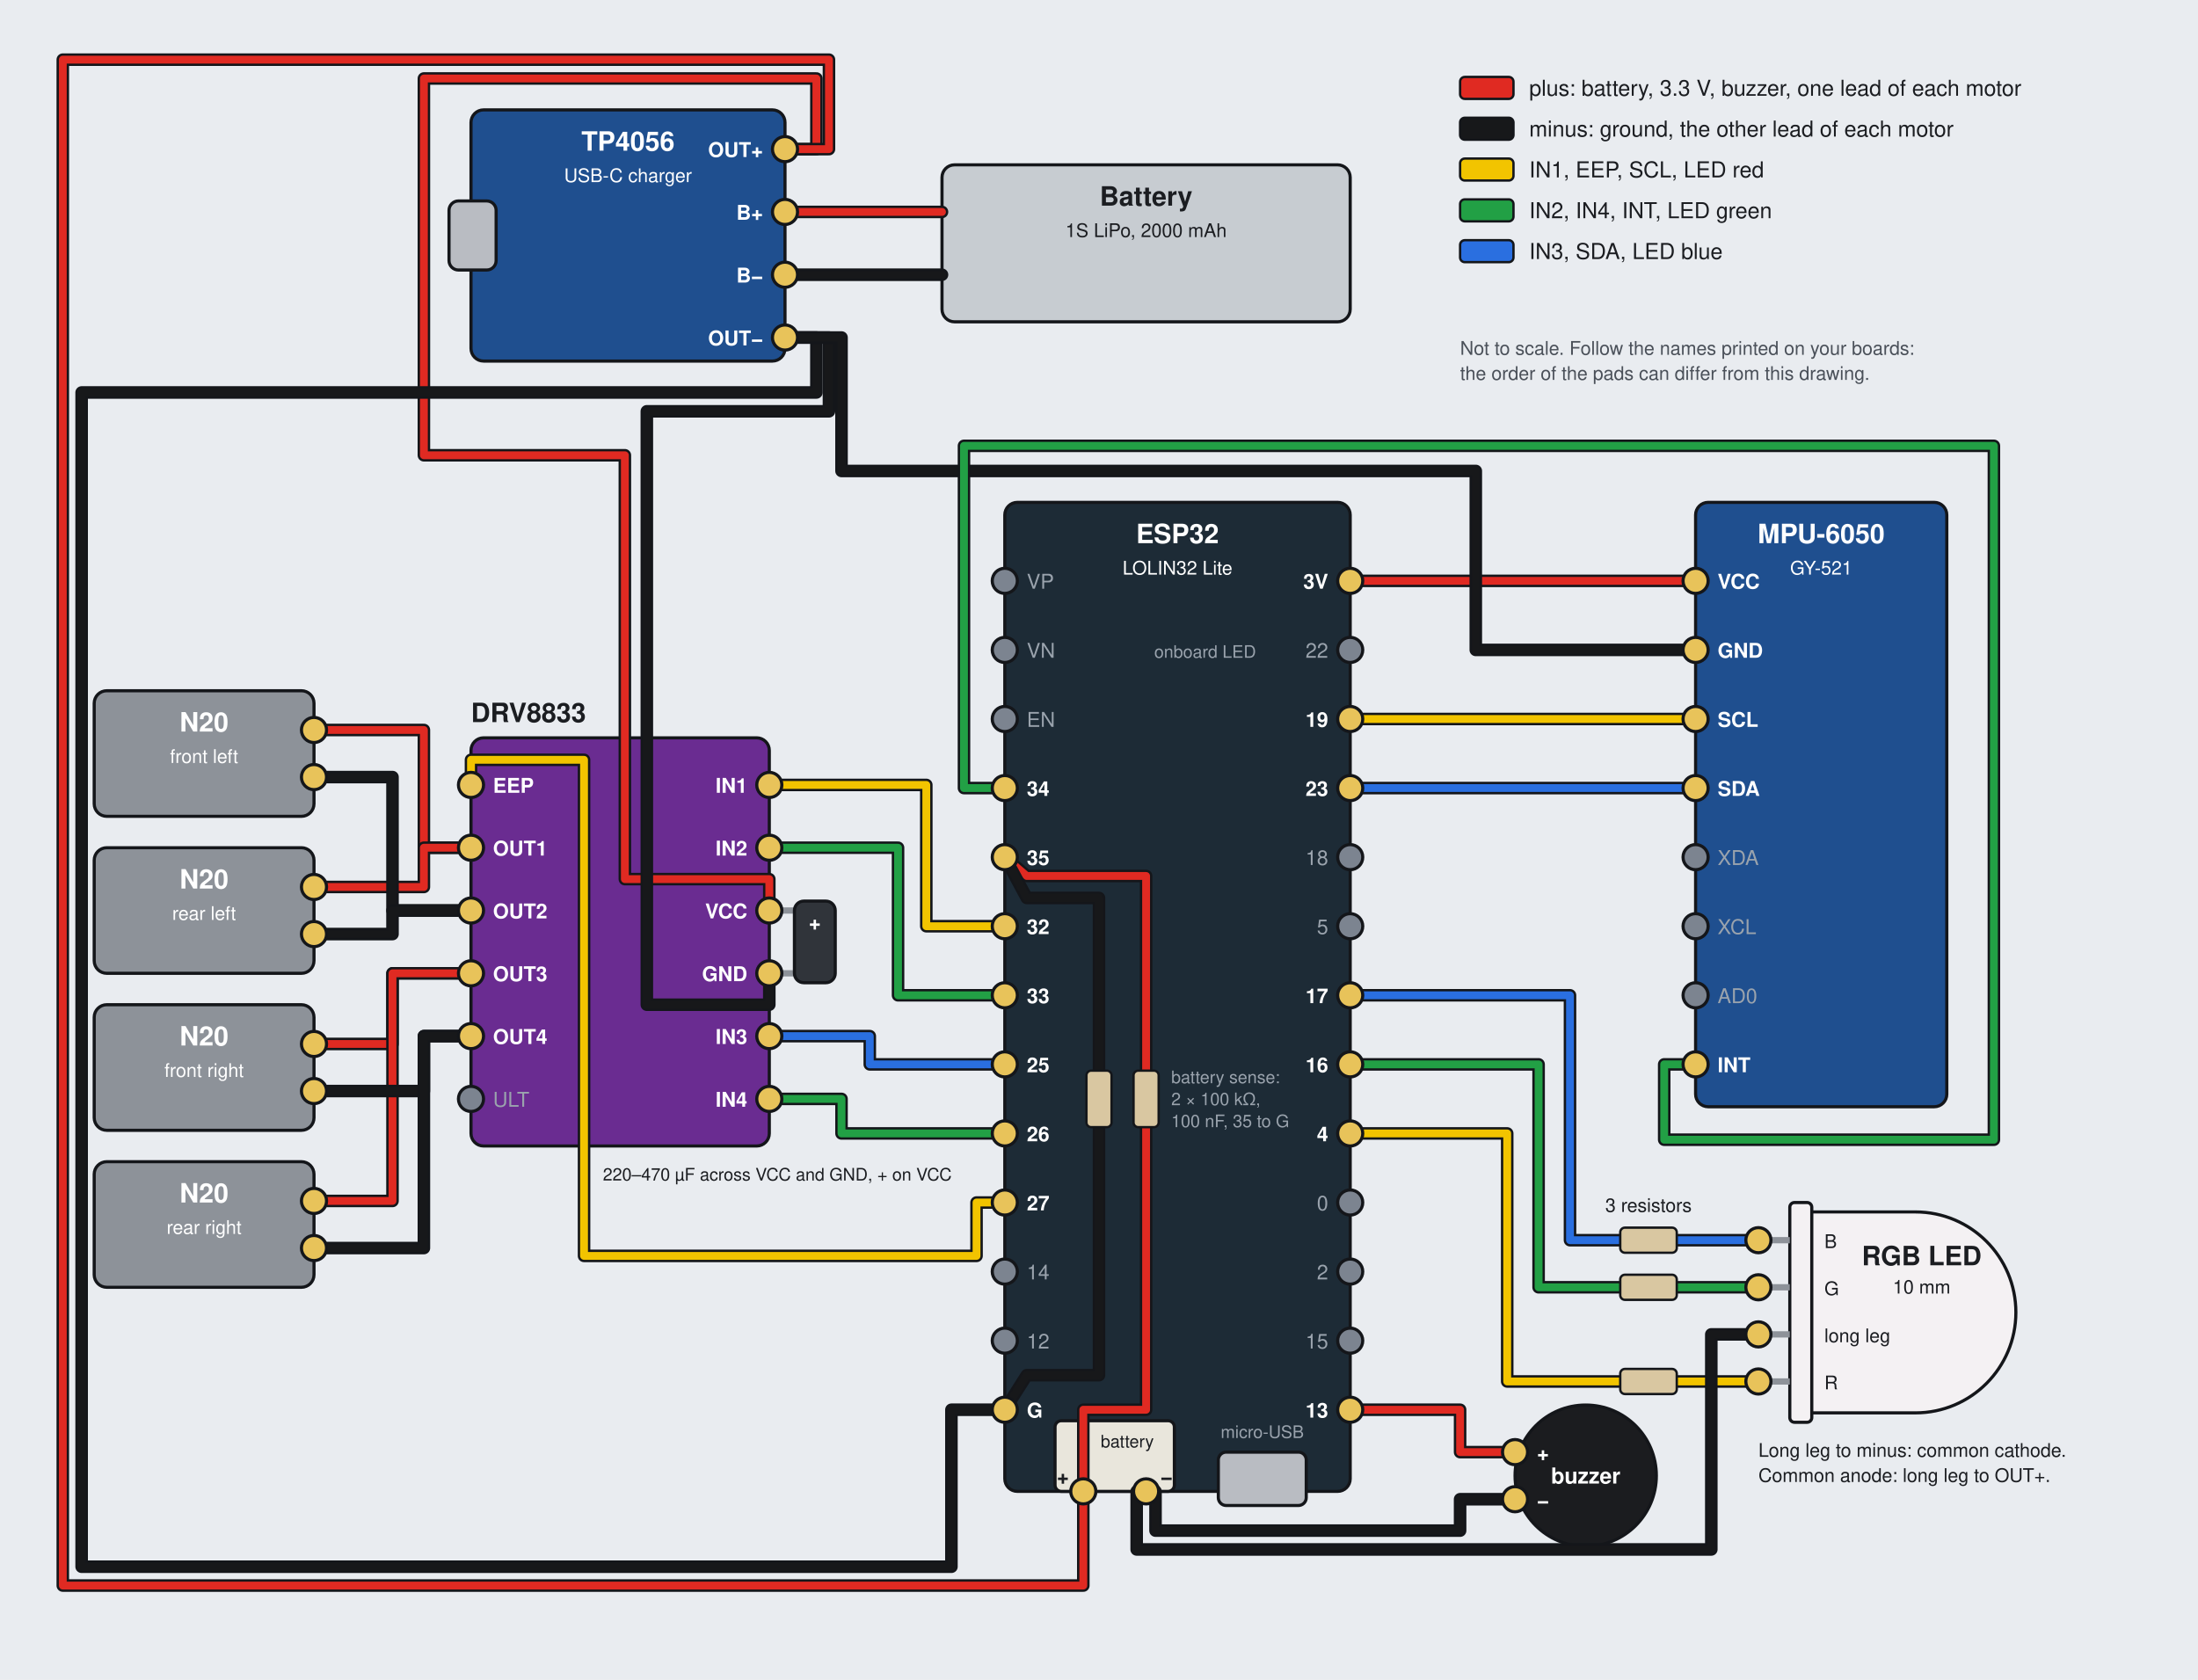
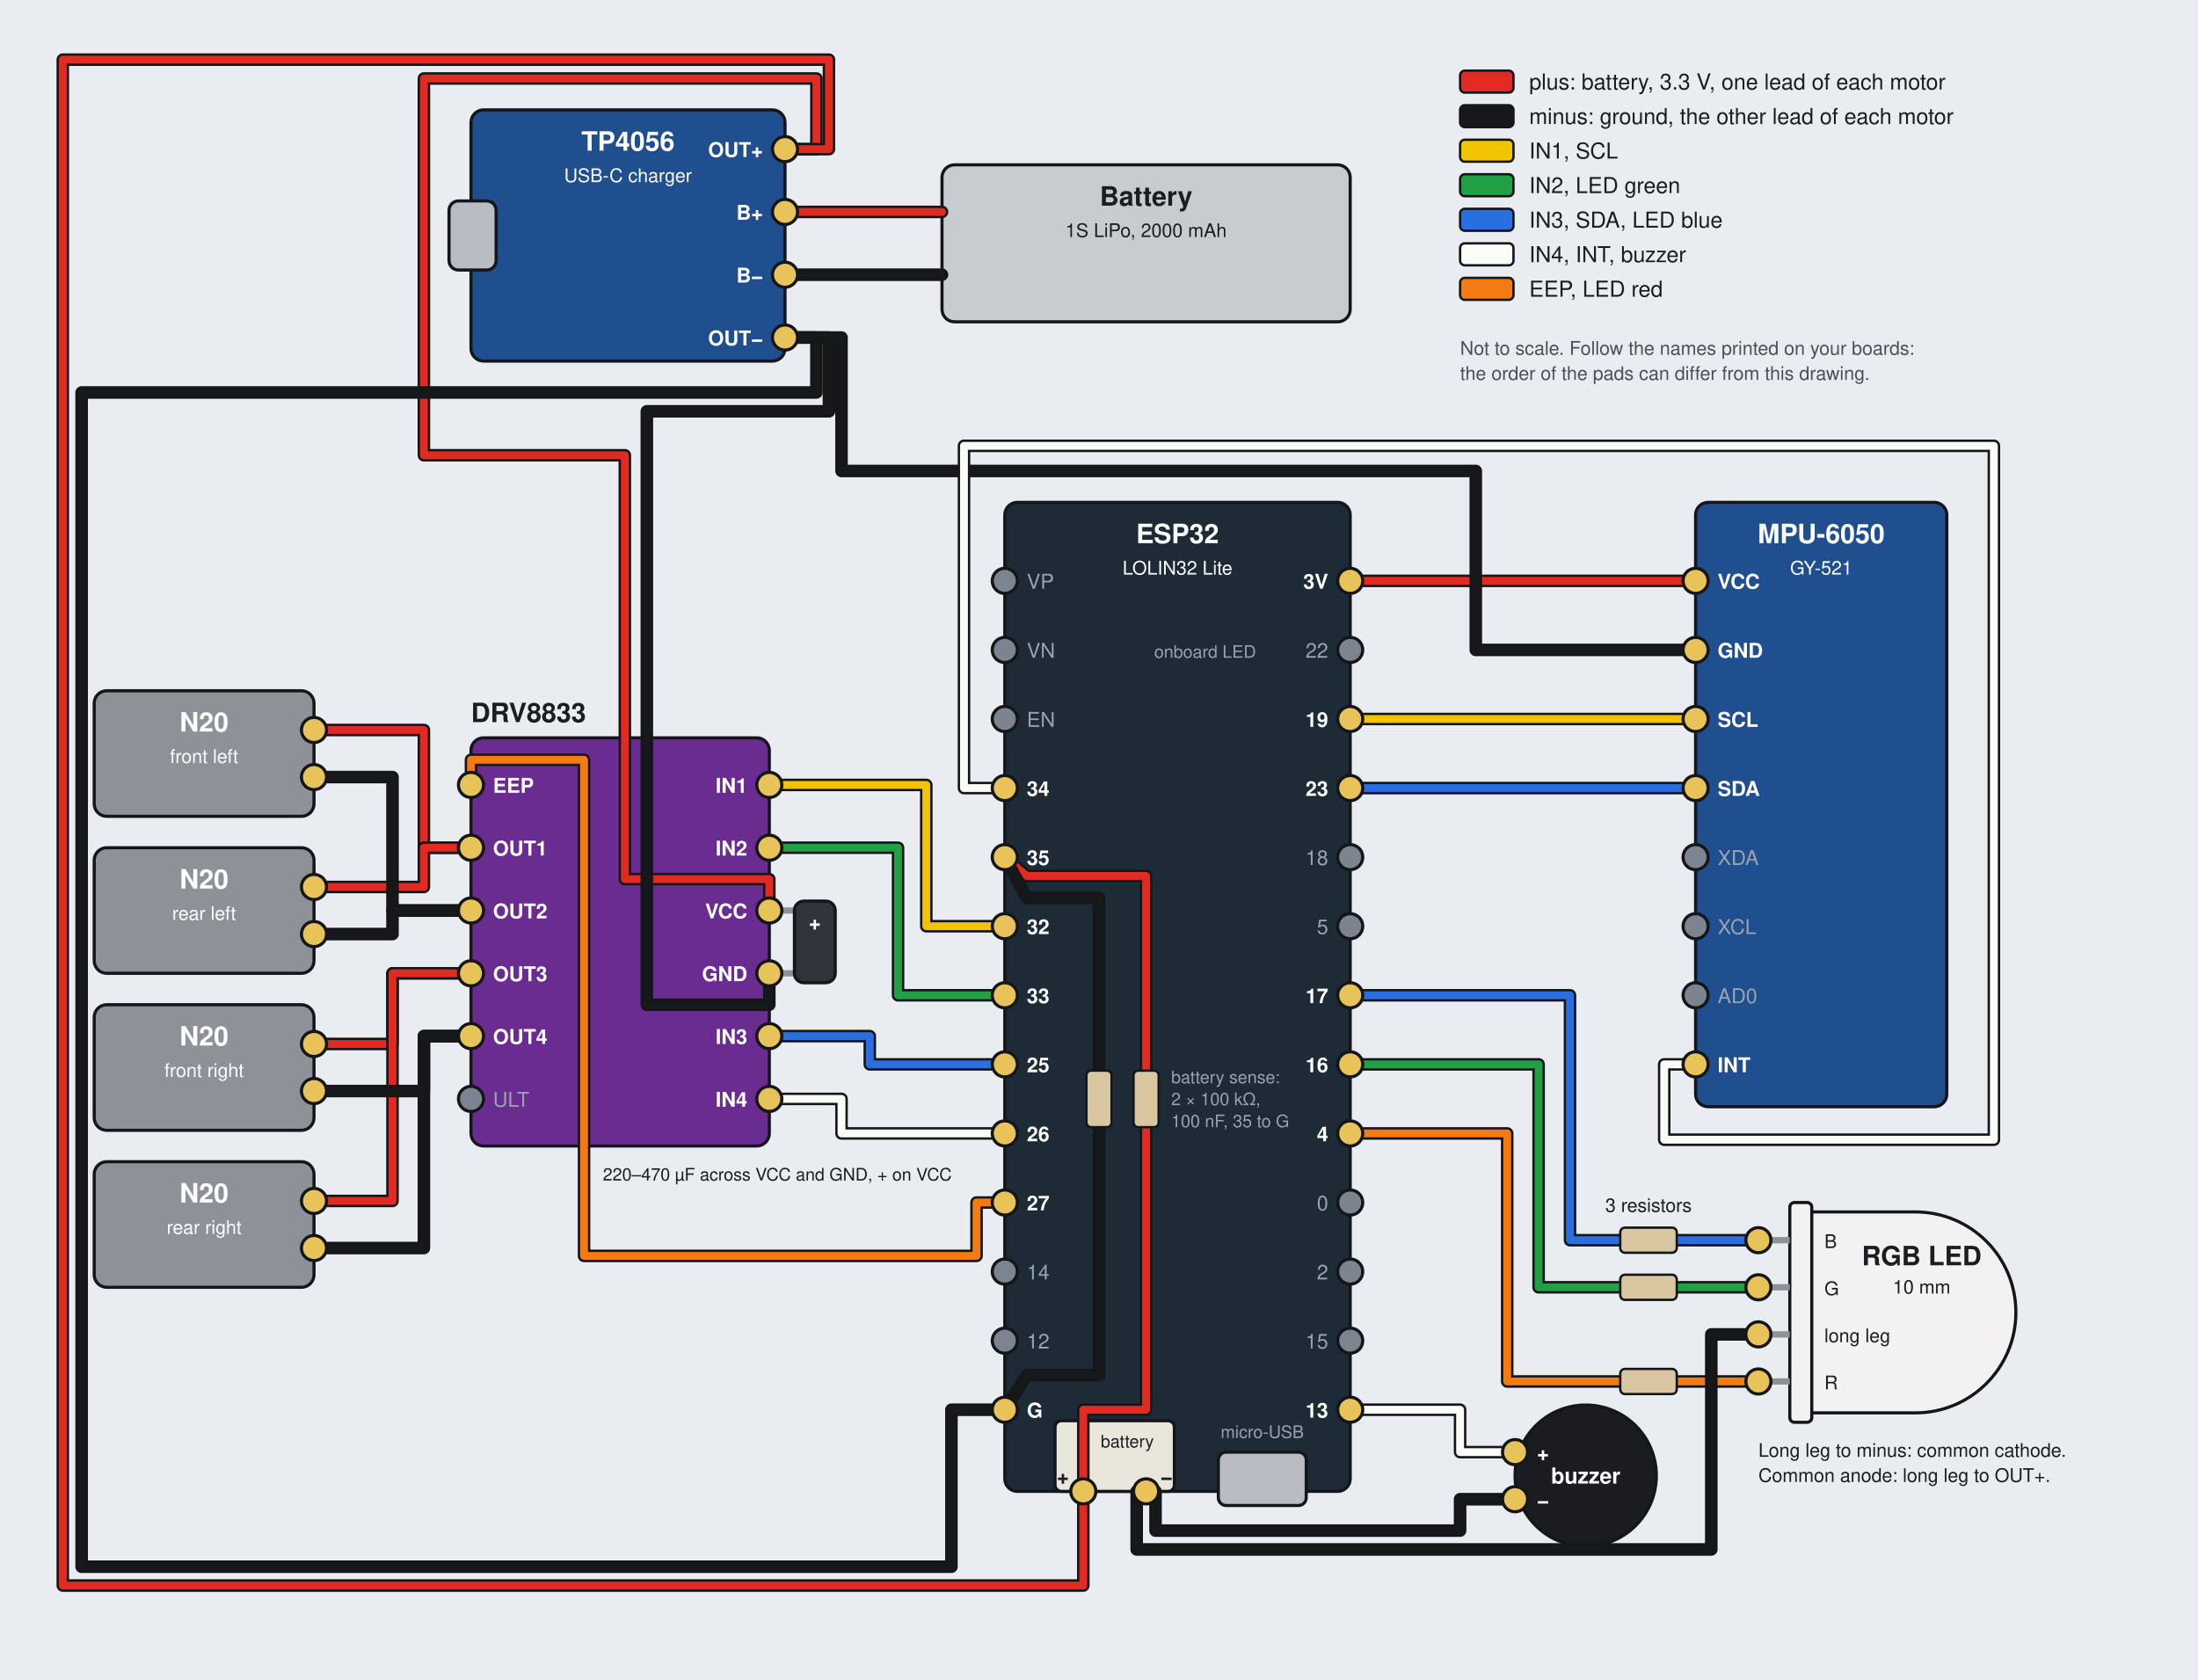
<svg xmlns="http://www.w3.org/2000/svg" viewBox="0 0 1400 1070" width="1400" height="1070" font-family="Helvetica, Arial, sans-serif">
  <rect width="1400" height="1070" fill="#e9ecf0" />
  <rect x="300" y="70" width="200" height="160" rx="8" fill="#1f4f8f" stroke="#14161a" stroke-width="2" />
  <text x="400.0" y="96" font-size="17" text-anchor="middle" font-weight="bold" fill="#ffffff">TP4056</text>
  <text x="400.0" y="116" font-size="12" text-anchor="middle" font-weight="normal" fill="#ffffff">USB-C charger</text>
  <rect x="286" y="128" width="30" height="44" rx="6" fill="#b9bcc2" stroke="#14161a" stroke-width="2" />
  <text x="486" y="100" font-size="13" text-anchor="end" font-weight="bold" fill="#ffffff">OUT+</text>
  <text x="486" y="140" font-size="13" text-anchor="end" font-weight="bold" fill="#ffffff">B+</text>
  <text x="486" y="180" font-size="13" text-anchor="end" font-weight="bold" fill="#ffffff">B−</text>
  <text x="486" y="220" font-size="13" text-anchor="end" font-weight="bold" fill="#ffffff">OUT−</text>
  <rect x="600" y="105" width="260" height="100" rx="8" fill="#c7ccd1" stroke="#14161a" stroke-width="2" />
  <text x="730.0" y="131" font-size="17" text-anchor="middle" font-weight="bold" fill="#1b1d21">Battery</text>
  <text x="730.0" y="151" font-size="12" text-anchor="middle" font-weight="normal" fill="#1b1d21">1S LiPo, 2000 mAh</text>
  <rect x="300" y="470" width="190" height="260" rx="8" fill="#6a2c91" stroke="#14161a" stroke-width="2" />
  <text x="395.0" y="496" font-size="17" text-anchor="middle" font-weight="bold" fill="#ffffff" />
  <text x="300" y="460" font-size="17" text-anchor="start" font-weight="bold" fill="#1b1d21">DRV8833</text>
  <text x="476" y="505" font-size="13" text-anchor="end" font-weight="bold" fill="#ffffff">IN1</text>
  <text x="476" y="545" font-size="13" text-anchor="end" font-weight="bold" fill="#ffffff">IN2</text>
  <text x="476" y="585" font-size="13" text-anchor="end" font-weight="bold" fill="#ffffff">VCC</text>
  <text x="476" y="625" font-size="13" text-anchor="end" font-weight="bold" fill="#ffffff">GND</text>
  <text x="476" y="665" font-size="13" text-anchor="end" font-weight="bold" fill="#ffffff">IN3</text>
  <text x="476" y="705" font-size="13" text-anchor="end" font-weight="bold" fill="#ffffff">IN4</text>
  <text x="314" y="505" font-size="13" text-anchor="start" font-weight="bold" fill="#ffffff">EEP</text>
  <text x="314" y="545" font-size="13" text-anchor="start" font-weight="bold" fill="#ffffff">OUT1</text>
  <text x="314" y="585" font-size="13" text-anchor="start" font-weight="bold" fill="#ffffff">OUT2</text>
  <text x="314" y="625" font-size="13" text-anchor="start" font-weight="bold" fill="#ffffff">OUT3</text>
  <text x="314" y="665" font-size="13" text-anchor="start" font-weight="bold" fill="#ffffff">OUT4</text>
  <text x="314" y="705" font-size="13" text-anchor="start" font-weight="normal" fill="#9aa3ad">ULT</text>
  <rect x="60" y="440" width="140" height="80" rx="8" fill="#8d9299" stroke="#14161a" stroke-width="2" />
  <text x="130.0" y="466" font-size="17" text-anchor="middle" font-weight="bold" fill="#ffffff">N20</text>
  <text x="130.0" y="486" font-size="12" text-anchor="middle" font-weight="normal" fill="#ffffff">front left</text>
  <text x="186" y="470" font-size="13" text-anchor="end" font-weight="bold" fill="#ffffff" />
  <text x="186" y="500" font-size="13" text-anchor="end" font-weight="bold" fill="#ffffff" />
  <rect x="60" y="540" width="140" height="80" rx="8" fill="#8d9299" stroke="#14161a" stroke-width="2" />
  <text x="130.0" y="566" font-size="17" text-anchor="middle" font-weight="bold" fill="#ffffff">N20</text>
  <text x="130.0" y="586" font-size="12" text-anchor="middle" font-weight="normal" fill="#ffffff">rear left</text>
  <text x="186" y="570" font-size="13" text-anchor="end" font-weight="bold" fill="#ffffff" />
  <text x="186" y="600" font-size="13" text-anchor="end" font-weight="bold" fill="#ffffff" />
  <rect x="60" y="640" width="140" height="80" rx="8" fill="#8d9299" stroke="#14161a" stroke-width="2" />
  <text x="130.0" y="666" font-size="17" text-anchor="middle" font-weight="bold" fill="#ffffff">N20</text>
  <text x="130.0" y="686" font-size="12" text-anchor="middle" font-weight="normal" fill="#ffffff">front right</text>
  <text x="186" y="670" font-size="13" text-anchor="end" font-weight="bold" fill="#ffffff" />
  <text x="186" y="700" font-size="13" text-anchor="end" font-weight="bold" fill="#ffffff" />
  <rect x="60" y="740" width="140" height="80" rx="8" fill="#8d9299" stroke="#14161a" stroke-width="2" />
  <text x="130.0" y="766" font-size="17" text-anchor="middle" font-weight="bold" fill="#ffffff">N20</text>
  <text x="130.0" y="786" font-size="12" text-anchor="middle" font-weight="normal" fill="#ffffff">rear right</text>
  <text x="186" y="770" font-size="13" text-anchor="end" font-weight="bold" fill="#ffffff" />
  <text x="186" y="800" font-size="13" text-anchor="end" font-weight="bold" fill="#ffffff" />
  <rect x="640" y="320" width="220" height="630" rx="8" fill="#1d2b36" stroke="#14161a" stroke-width="2" />
  <text x="750.0" y="346" font-size="17" text-anchor="middle" font-weight="bold" fill="#ffffff">ESP32</text>
  <text x="750.0" y="366" font-size="12" text-anchor="middle" font-weight="normal" fill="#ffffff">LOLIN32 Lite</text>
  <text x="654" y="375" font-size="13" text-anchor="start" font-weight="normal" fill="#9aa3ad">VP</text>
  <text x="846" y="375" font-size="13" text-anchor="end" font-weight="bold" fill="#ffffff">3V</text>
  <text x="654" y="419" font-size="13" text-anchor="start" font-weight="normal" fill="#9aa3ad">VN</text>
  <text x="846" y="419" font-size="13" text-anchor="end" font-weight="normal" fill="#9aa3ad">22</text>
  <text x="654" y="463" font-size="13" text-anchor="start" font-weight="normal" fill="#9aa3ad">EN</text>
  <text x="846" y="463" font-size="13" text-anchor="end" font-weight="bold" fill="#ffffff">19</text>
  <text x="654" y="507" font-size="13" text-anchor="start" font-weight="bold" fill="#ffffff">34</text>
  <text x="846" y="507" font-size="13" text-anchor="end" font-weight="bold" fill="#ffffff">23</text>
  <text x="654" y="551" font-size="13" text-anchor="start" font-weight="bold" fill="#ffffff">35</text>
  <text x="846" y="551" font-size="13" text-anchor="end" font-weight="normal" fill="#9aa3ad">18</text>
  <text x="654" y="595" font-size="13" text-anchor="start" font-weight="bold" fill="#ffffff">32</text>
  <text x="846" y="595" font-size="13" text-anchor="end" font-weight="normal" fill="#9aa3ad">5</text>
  <text x="654" y="639" font-size="13" text-anchor="start" font-weight="bold" fill="#ffffff">33</text>
  <text x="846" y="639" font-size="13" text-anchor="end" font-weight="bold" fill="#ffffff">17</text>
  <text x="654" y="683" font-size="13" text-anchor="start" font-weight="bold" fill="#ffffff">25</text>
  <text x="846" y="683" font-size="13" text-anchor="end" font-weight="bold" fill="#ffffff">16</text>
  <text x="654" y="727" font-size="13" text-anchor="start" font-weight="bold" fill="#ffffff">26</text>
  <text x="846" y="727" font-size="13" text-anchor="end" font-weight="bold" fill="#ffffff">4</text>
  <text x="654" y="771" font-size="13" text-anchor="start" font-weight="bold" fill="#ffffff">27</text>
  <text x="846" y="771" font-size="13" text-anchor="end" font-weight="normal" fill="#9aa3ad">0</text>
  <text x="654" y="815" font-size="13" text-anchor="start" font-weight="normal" fill="#9aa3ad">14</text>
  <text x="846" y="815" font-size="13" text-anchor="end" font-weight="normal" fill="#9aa3ad">2</text>
  <text x="654" y="859" font-size="13" text-anchor="start" font-weight="normal" fill="#9aa3ad">12</text>
  <text x="846" y="859" font-size="13" text-anchor="end" font-weight="normal" fill="#9aa3ad">15</text>
  <text x="654" y="903" font-size="13" text-anchor="start" font-weight="bold" fill="#ffffff">G</text>
  <text x="846" y="903" font-size="13" text-anchor="end" font-weight="bold" fill="#ffffff">13</text>
  <text x="746" y="690" font-size="11" text-anchor="start" font-weight="normal" fill="#9aa3ad">battery sense:</text>
  <text x="746" y="704" font-size="11" text-anchor="start" font-weight="normal" fill="#9aa3ad">2 × 100 kΩ,</text>
  <text x="746" y="718" font-size="11" text-anchor="start" font-weight="normal" fill="#9aa3ad">100 nF, 35 to G</text>
  <text x="800" y="419" font-size="11" text-anchor="end" font-weight="normal" fill="#9aa3ad">onboard LED</text>
  <text x="804" y="916" font-size="11" text-anchor="middle" font-weight="normal" fill="#9aa3ad">micro-USB</text>
  <rect x="672" y="905" width="76" height="45" rx="4" fill="#e9e6dc" stroke="#14161a" stroke-width="2" />
  <text x="718" y="922" font-size="11" text-anchor="middle" font-weight="normal" fill="#1b1d21">battery</text>
  <text x="690" y="936" font-size="13" text-anchor="middle" font-weight="bold" fill="#ffffff" />
  <text x="730" y="936" font-size="13" text-anchor="middle" font-weight="bold" fill="#ffffff" />
  <text x="677" y="945" font-size="13" text-anchor="middle" font-weight="bold" fill="#1b1d21">+</text>
  <text x="743" y="945" font-size="13" text-anchor="middle" font-weight="bold" fill="#1b1d21">−</text>
  <rect x="776" y="925" width="56" height="34" rx="5" fill="#b9bcc2" stroke="#14161a" stroke-width="2" />
  <rect x="1080" y="320" width="160" height="385" rx="8" fill="#1f4f8f" stroke="#14161a" stroke-width="2" />
  <text x="1160.0" y="346" font-size="17" text-anchor="middle" font-weight="bold" fill="#ffffff">MPU-6050</text>
  <text x="1160.0" y="366" font-size="12" text-anchor="middle" font-weight="normal" fill="#ffffff">GY-521</text>
  <text x="1094" y="375" font-size="13" text-anchor="start" font-weight="bold" fill="#ffffff">VCC</text>
  <text x="1094" y="419" font-size="13" text-anchor="start" font-weight="bold" fill="#ffffff">GND</text>
  <text x="1094" y="463" font-size="13" text-anchor="start" font-weight="bold" fill="#ffffff">SCL</text>
  <text x="1094" y="507" font-size="13" text-anchor="start" font-weight="bold" fill="#ffffff">SDA</text>
  <text x="1094" y="551" font-size="13" text-anchor="start" font-weight="normal" fill="#9aa3ad">XDA</text>
  <text x="1094" y="595" font-size="13" text-anchor="start" font-weight="normal" fill="#9aa3ad">XCL</text>
  <text x="1094" y="639" font-size="13" text-anchor="start" font-weight="normal" fill="#9aa3ad">AD0</text>
  <text x="1094" y="683" font-size="13" text-anchor="start" font-weight="bold" fill="#ffffff">INT</text>
  <path d="M1150 772 h70 a64 64 0 0 1 0 128 h-70 z" fill="#f4f1f3" stroke="#14161a" stroke-width="2" />
  <rect x="1140" y="766" width="14" height="140" rx="3" fill="#f4f1f3" stroke="#14161a" stroke-width="2" />
  <line x1="1120" y1="790" x2="1140" y2="790" stroke="#8d9299" stroke-width="4" />
  <line x1="1120" y1="820" x2="1140" y2="820" stroke="#8d9299" stroke-width="4" />
  <line x1="1120" y1="850" x2="1140" y2="850" stroke="#8d9299" stroke-width="4" />
  <line x1="1120" y1="880" x2="1140" y2="880" stroke="#8d9299" stroke-width="4" />
  <text x="1224" y="806" font-size="17" text-anchor="middle" font-weight="bold" fill="#1b1d21">RGB LED</text>
  <text x="1224" y="824" font-size="12" text-anchor="middle" font-weight="normal" fill="#1b1d21">10 mm</text>
  <text x="1120" y="928" font-size="12" text-anchor="start" font-weight="normal" fill="#1b1d21">Long leg to minus: common cathode.</text>
  <text x="1120" y="944" font-size="12" text-anchor="start" font-weight="normal" fill="#1b1d21">Common anode: long leg to OUT+.</text>
  <text x="1106" y="795" font-size="13" text-anchor="end" font-weight="bold" fill="#ffffff" />
  <text x="1162" y="795" font-size="12" text-anchor="start" font-weight="normal" fill="#1b1d21">B</text>
  <text x="1106" y="825" font-size="13" text-anchor="end" font-weight="bold" fill="#ffffff" />
  <text x="1162" y="825" font-size="12" text-anchor="start" font-weight="normal" fill="#1b1d21">G</text>
  <text x="1106" y="855" font-size="13" text-anchor="end" font-weight="bold" fill="#ffffff" />
  <text x="1162" y="855" font-size="12" text-anchor="start" font-weight="normal" fill="#1b1d21">long leg</text>
  <text x="1106" y="885" font-size="13" text-anchor="end" font-weight="bold" fill="#ffffff" />
  <text x="1162" y="885" font-size="12" text-anchor="start" font-weight="normal" fill="#1b1d21">R</text>
  <circle cx="1010" cy="940" r="45" fill="#1b1c1f" stroke="#14161a" stroke-width="2" />
  <text x="1010" y="945" font-size="14" text-anchor="middle" font-weight="bold" fill="#ffffff">buzzer</text>
  <text x="979" y="930" font-size="13" text-anchor="start" font-weight="bold" fill="#ffffff">+</text>
  <text x="979" y="960" font-size="13" text-anchor="start" font-weight="bold" fill="#ffffff">−</text>
  <path d="M490 580 h20 M490 620 h20" stroke="#8d9299" stroke-width="4" />
  <rect x="506" y="574" width="26" height="52" rx="6" fill="#30343a" stroke="#14161a" stroke-width="2" />
  <text x="519" y="592" font-size="13" text-anchor="middle" font-weight="bold" fill="#ffffff">+</text>
  <text x="384" y="752" font-size="11" text-anchor="start" font-weight="normal" fill="#1b1d21">220–470 µF across VCC and GND, + on VCC</text>
  <text x="1050" y="772" font-size="12" text-anchor="middle" font-weight="normal" fill="#1b1d21">3 resistors</text>
  <path d="M600 135 L500 135" fill="none" stroke="#14161a" stroke-width="8" stroke-linejoin="round" stroke-linecap="round" />
  <path d="M600 135 L500 135" fill="none" stroke="#e02a22" stroke-width="5" stroke-linejoin="round" stroke-linecap="round" />
  <path d="M600 175 L500 175" fill="none" stroke="#14161a" stroke-width="8" stroke-linejoin="round" stroke-linecap="round" />
  <path d="M600 175 L500 175" fill="none" stroke="#17181a" stroke-width="5" stroke-linejoin="round" stroke-linecap="round" />
  <path d="M500 95 L520 95 L520 50 L270 50 L270 290 L398 290 L398 560 L490 560 L490 580" fill="none" stroke="#14161a" stroke-width="8" stroke-linejoin="round" stroke-linecap="round" />
  <path d="M500 95 L520 95 L520 50 L270 50 L270 290 L398 290 L398 560 L490 560 L490 580" fill="none" stroke="#e02a22" stroke-width="5" stroke-linejoin="round" stroke-linecap="round" />
  <path d="M500 215 L528 215 L528 262 L412 262 L412 640 L490 640 L490 620" fill="none" stroke="#14161a" stroke-width="8" stroke-linejoin="round" stroke-linecap="round" />
  <path d="M500 215 L528 215 L528 262 L412 262 L412 640 L490 640 L490 620" fill="none" stroke="#17181a" stroke-width="5" stroke-linejoin="round" stroke-linecap="round" />
  <path d="M500 95 L528 95 L528 38 L40 38 L40 1010 L690 1010 L690 950" fill="none" stroke="#14161a" stroke-width="8" stroke-linejoin="round" stroke-linecap="round" />
  <path d="M500 95 L528 95 L528 38 L40 38 L40 1010 L690 1010 L690 950" fill="none" stroke="#e02a22" stroke-width="5" stroke-linejoin="round" stroke-linecap="round" />
  <path d="M500 215 L520 215 L520 250 L52 250 L52 998 L606 998 L606 898 L640 898" fill="none" stroke="#14161a" stroke-width="8" stroke-linejoin="round" stroke-linecap="round" />
  <path d="M500 215 L520 215 L520 250 L52 250 L52 998 L606 998 L606 898 L640 898" fill="none" stroke="#17181a" stroke-width="5" stroke-linejoin="round" stroke-linecap="round" />
  <path d="M640 590 L590 590 L590 500 L490 500" fill="none" stroke="#14161a" stroke-width="8" stroke-linejoin="round" stroke-linecap="round" />
  <path d="M640 590 L590 590 L590 500 L490 500" fill="none" stroke="#f2c400" stroke-width="5" stroke-linejoin="round" stroke-linecap="round" />
  <path d="M640 634 L572 634 L572 540 L490 540" fill="none" stroke="#14161a" stroke-width="8" stroke-linejoin="round" stroke-linecap="round" />
  <path d="M640 634 L572 634 L572 540 L490 540" fill="none" stroke="#22a045" stroke-width="5" stroke-linejoin="round" stroke-linecap="round" />
  <path d="M640 678 L554 678 L554 660 L490 660" fill="none" stroke="#14161a" stroke-width="8" stroke-linejoin="round" stroke-linecap="round" />
  <path d="M640 678 L554 678 L554 660 L490 660" fill="none" stroke="#2a6fe0" stroke-width="5" stroke-linejoin="round" stroke-linecap="round" />
  <path d="M640 722 L536 722 L536 700 L490 700" fill="none" stroke="#14161a" stroke-width="8" stroke-linejoin="round" stroke-linecap="round" />
-   <path d="M640 722 L536 722 L536 700 L490 700" fill="none" stroke="#22a045" stroke-width="5" stroke-linejoin="round" stroke-linecap="round" />
+   <path d="M640 722 L536 722 L536 700 L490 700" fill="none" stroke="#fbfbf8" stroke-width="5" stroke-linejoin="round" stroke-linecap="round" />
  <path d="M640 766 L622 766 L622 800 L372 800 L372 484 L300 484 L300 500" fill="none" stroke="#14161a" stroke-width="8" stroke-linejoin="round" stroke-linecap="round" />
-   <path d="M640 766 L622 766 L622 800 L372 800 L372 484 L300 484 L300 500" fill="none" stroke="#f2c400" stroke-width="5" stroke-linejoin="round" stroke-linecap="round" />
+   <path d="M640 766 L622 766 L622 800 L372 800 L372 484 L300 484 L300 500" fill="none" stroke="#f47a12" stroke-width="5" stroke-linejoin="round" stroke-linecap="round" />
  <path d="M300 540 L270 540 L270 465 L200 465" fill="none" stroke="#14161a" stroke-width="8" stroke-linejoin="round" stroke-linecap="round" />
  <path d="M300 540 L270 540 L270 465 L200 465" fill="none" stroke="#e02a22" stroke-width="5" stroke-linejoin="round" stroke-linecap="round" />
  <path d="M300 540 L270 540 L270 565 L200 565" fill="none" stroke="#14161a" stroke-width="8" stroke-linejoin="round" stroke-linecap="round" />
  <path d="M300 540 L270 540 L270 565 L200 565" fill="none" stroke="#e02a22" stroke-width="5" stroke-linejoin="round" stroke-linecap="round" />
  <path d="M300 580 L250 580 L250 495 L200 495" fill="none" stroke="#14161a" stroke-width="8" stroke-linejoin="round" stroke-linecap="round" />
  <path d="M300 580 L250 580 L250 495 L200 495" fill="none" stroke="#17181a" stroke-width="5" stroke-linejoin="round" stroke-linecap="round" />
  <path d="M300 580 L250 580 L250 595 L200 595" fill="none" stroke="#14161a" stroke-width="8" stroke-linejoin="round" stroke-linecap="round" />
  <path d="M300 580 L250 580 L250 595 L200 595" fill="none" stroke="#17181a" stroke-width="5" stroke-linejoin="round" stroke-linecap="round" />
  <path d="M300 620 L250 620 L250 665 L200 665" fill="none" stroke="#14161a" stroke-width="8" stroke-linejoin="round" stroke-linecap="round" />
  <path d="M300 620 L250 620 L250 665 L200 665" fill="none" stroke="#e02a22" stroke-width="5" stroke-linejoin="round" stroke-linecap="round" />
  <path d="M300 620 L250 620 L250 765 L200 765" fill="none" stroke="#14161a" stroke-width="8" stroke-linejoin="round" stroke-linecap="round" />
  <path d="M300 620 L250 620 L250 765 L200 765" fill="none" stroke="#e02a22" stroke-width="5" stroke-linejoin="round" stroke-linecap="round" />
  <path d="M300 660 L270 660 L270 695 L200 695" fill="none" stroke="#14161a" stroke-width="8" stroke-linejoin="round" stroke-linecap="round" />
  <path d="M300 660 L270 660 L270 695 L200 695" fill="none" stroke="#17181a" stroke-width="5" stroke-linejoin="round" stroke-linecap="round" />
  <path d="M300 660 L270 660 L270 795 L200 795" fill="none" stroke="#14161a" stroke-width="8" stroke-linejoin="round" stroke-linecap="round" />
  <path d="M300 660 L270 660 L270 795 L200 795" fill="none" stroke="#17181a" stroke-width="5" stroke-linejoin="round" stroke-linecap="round" />
  <path d="M860 370 L1080 370" fill="none" stroke="#14161a" stroke-width="8" stroke-linejoin="round" stroke-linecap="round" />
  <path d="M860 370 L1080 370" fill="none" stroke="#e02a22" stroke-width="5" stroke-linejoin="round" stroke-linecap="round" />
  <path d="M860 458 L1080 458" fill="none" stroke="#14161a" stroke-width="8" stroke-linejoin="round" stroke-linecap="round" />
  <path d="M860 458 L1080 458" fill="none" stroke="#f2c400" stroke-width="5" stroke-linejoin="round" stroke-linecap="round" />
  <path d="M860 502 L1080 502" fill="none" stroke="#14161a" stroke-width="8" stroke-linejoin="round" stroke-linecap="round" />
  <path d="M860 502 L1080 502" fill="none" stroke="#2a6fe0" stroke-width="5" stroke-linejoin="round" stroke-linecap="round" />
  <path d="M500 215 L536 215 L536 300 L940 300 L940 414 L1080 414" fill="none" stroke="#14161a" stroke-width="8" stroke-linejoin="round" stroke-linecap="round" />
  <path d="M500 215 L536 215 L536 300 L940 300 L940 414 L1080 414" fill="none" stroke="#17181a" stroke-width="5" stroke-linejoin="round" stroke-linecap="round" />
  <path d="M1080 678 L1060 678 L1060 726 L1270 726 L1270 284 L614 284 L614 502 L640 502" fill="none" stroke="#14161a" stroke-width="8" stroke-linejoin="round" stroke-linecap="round" />
-   <path d="M1080 678 L1060 678 L1060 726 L1270 726 L1270 284 L614 284 L614 502 L640 502" fill="none" stroke="#22a045" stroke-width="5" stroke-linejoin="round" stroke-linecap="round" />
+   <path d="M1080 678 L1060 678 L1060 726 L1270 726 L1270 284 L614 284 L614 502 L640 502" fill="none" stroke="#fbfbf8" stroke-width="5" stroke-linejoin="round" stroke-linecap="round" />
  <path d="M860 634 L1000 634 L1000 790 L1120 790" fill="none" stroke="#14161a" stroke-width="8" stroke-linejoin="round" stroke-linecap="round" />
  <path d="M860 634 L1000 634 L1000 790 L1120 790" fill="none" stroke="#2a6fe0" stroke-width="5" stroke-linejoin="round" stroke-linecap="round" />
  <path d="M860 678 L980 678 L980 820 L1120 820" fill="none" stroke="#14161a" stroke-width="8" stroke-linejoin="round" stroke-linecap="round" />
  <path d="M860 678 L980 678 L980 820 L1120 820" fill="none" stroke="#22a045" stroke-width="5" stroke-linejoin="round" stroke-linecap="round" />
  <path d="M860 722 L960 722 L960 880 L1120 880" fill="none" stroke="#14161a" stroke-width="8" stroke-linejoin="round" stroke-linecap="round" />
-   <path d="M860 722 L960 722 L960 880 L1120 880" fill="none" stroke="#f2c400" stroke-width="5" stroke-linejoin="round" stroke-linecap="round" />
+   <path d="M860 722 L960 722 L960 880 L1120 880" fill="none" stroke="#f47a12" stroke-width="5" stroke-linejoin="round" stroke-linecap="round" />
  <path d="M1120 850 L1090 850 L1090 987 L724 987 L724 950" fill="none" stroke="#14161a" stroke-width="8" stroke-linejoin="round" stroke-linecap="round" />
  <path d="M1120 850 L1090 850 L1090 987 L724 987 L724 950" fill="none" stroke="#17181a" stroke-width="5" stroke-linejoin="round" stroke-linecap="round" />
  <path d="M860 898 L930 898 L930 925 L965 925" fill="none" stroke="#14161a" stroke-width="8" stroke-linejoin="round" stroke-linecap="round" />
-   <path d="M860 898 L930 898 L930 925 L965 925" fill="none" stroke="#e02a22" stroke-width="5" stroke-linejoin="round" stroke-linecap="round" />
+   <path d="M860 898 L930 898 L930 925 L965 925" fill="none" stroke="#fbfbf8" stroke-width="5" stroke-linejoin="round" stroke-linecap="round" />
  <path d="M965 955 L930 955 L930 975 L736 975 L736 950" fill="none" stroke="#14161a" stroke-width="8" stroke-linejoin="round" stroke-linecap="round" />
  <path d="M965 955 L930 955 L930 975 L736 975 L736 950" fill="none" stroke="#17181a" stroke-width="5" stroke-linejoin="round" stroke-linecap="round" />
  <path d="M640 546 L654 558 L730 558 L730 898 L690 898 L690 950" fill="none" stroke="#14161a" stroke-width="8" stroke-linejoin="round" stroke-linecap="round" />
  <path d="M640 546 L654 558 L730 558 L730 898 L690 898 L690 950" fill="none" stroke="#e02a22" stroke-width="5" stroke-linejoin="round" stroke-linecap="round" />
  <path d="M640 546 L654 572 L700 572 L700 876 L654 876 L640 898" fill="none" stroke="#14161a" stroke-width="8" stroke-linejoin="round" stroke-linecap="round" />
  <path d="M640 546 L654 572 L700 572 L700 876 L654 876 L640 898" fill="none" stroke="#17181a" stroke-width="5" stroke-linejoin="round" stroke-linecap="round" />
  <rect x="1032" y="782" width="36" height="16" rx="3" fill="#d9c7a1" stroke="#14161a" stroke-width="1.5" />
  <text x="1050" y="777" font-size="12" text-anchor="middle" fill="#1b1d21" />
  <rect x="1032" y="812" width="36" height="16" rx="3" fill="#d9c7a1" stroke="#14161a" stroke-width="1.5" />
  <text x="1050" y="807" font-size="12" text-anchor="middle" fill="#1b1d21" />
  <rect x="1032" y="872" width="36" height="16" rx="3" fill="#d9c7a1" stroke="#14161a" stroke-width="1.5" />
  <text x="1050" y="867" font-size="12" text-anchor="middle" fill="#1b1d21" />
  <rect x="692" y="682" width="16" height="36" rx="3" fill="#d9c7a1" stroke="#14161a" stroke-width="1.5" />
  <rect x="722" y="682" width="16" height="36" rx="3" fill="#d9c7a1" stroke="#14161a" stroke-width="1.5" />
  <circle cx="500" cy="95" r="8" fill="#e8c35a" stroke="#14161a" stroke-width="2" />
  <circle cx="500" cy="135" r="8" fill="#e8c35a" stroke="#14161a" stroke-width="2" />
  <circle cx="500" cy="175" r="8" fill="#e8c35a" stroke="#14161a" stroke-width="2" />
  <circle cx="500" cy="215" r="8" fill="#e8c35a" stroke="#14161a" stroke-width="2" />
  <circle cx="490" cy="500" r="8" fill="#e8c35a" stroke="#14161a" stroke-width="2" />
  <circle cx="490" cy="540" r="8" fill="#e8c35a" stroke="#14161a" stroke-width="2" />
  <circle cx="490" cy="580" r="8" fill="#e8c35a" stroke="#14161a" stroke-width="2" />
  <circle cx="490" cy="620" r="8" fill="#e8c35a" stroke="#14161a" stroke-width="2" />
  <circle cx="490" cy="660" r="8" fill="#e8c35a" stroke="#14161a" stroke-width="2" />
  <circle cx="490" cy="700" r="8" fill="#e8c35a" stroke="#14161a" stroke-width="2" />
  <circle cx="300" cy="500" r="8" fill="#e8c35a" stroke="#14161a" stroke-width="2" />
  <circle cx="300" cy="540" r="8" fill="#e8c35a" stroke="#14161a" stroke-width="2" />
  <circle cx="300" cy="580" r="8" fill="#e8c35a" stroke="#14161a" stroke-width="2" />
  <circle cx="300" cy="620" r="8" fill="#e8c35a" stroke="#14161a" stroke-width="2" />
  <circle cx="300" cy="660" r="8" fill="#e8c35a" stroke="#14161a" stroke-width="2" />
  <circle cx="300" cy="700" r="8" fill="#7c8490" stroke="#14161a" stroke-width="2" />
  <circle cx="200" cy="465" r="8" fill="#e8c35a" stroke="#14161a" stroke-width="2" />
  <circle cx="200" cy="495" r="8" fill="#e8c35a" stroke="#14161a" stroke-width="2" />
  <circle cx="200" cy="565" r="8" fill="#e8c35a" stroke="#14161a" stroke-width="2" />
  <circle cx="200" cy="595" r="8" fill="#e8c35a" stroke="#14161a" stroke-width="2" />
  <circle cx="200" cy="665" r="8" fill="#e8c35a" stroke="#14161a" stroke-width="2" />
  <circle cx="200" cy="695" r="8" fill="#e8c35a" stroke="#14161a" stroke-width="2" />
  <circle cx="200" cy="765" r="8" fill="#e8c35a" stroke="#14161a" stroke-width="2" />
  <circle cx="200" cy="795" r="8" fill="#e8c35a" stroke="#14161a" stroke-width="2" />
  <circle cx="640" cy="370" r="8" fill="#7c8490" stroke="#14161a" stroke-width="2" />
  <circle cx="860" cy="370" r="8" fill="#e8c35a" stroke="#14161a" stroke-width="2" />
  <circle cx="640" cy="414" r="8" fill="#7c8490" stroke="#14161a" stroke-width="2" />
  <circle cx="860" cy="414" r="8" fill="#7c8490" stroke="#14161a" stroke-width="2" />
  <circle cx="640" cy="458" r="8" fill="#7c8490" stroke="#14161a" stroke-width="2" />
  <circle cx="860" cy="458" r="8" fill="#e8c35a" stroke="#14161a" stroke-width="2" />
  <circle cx="640" cy="502" r="8" fill="#e8c35a" stroke="#14161a" stroke-width="2" />
  <circle cx="860" cy="502" r="8" fill="#e8c35a" stroke="#14161a" stroke-width="2" />
  <circle cx="640" cy="546" r="8" fill="#e8c35a" stroke="#14161a" stroke-width="2" />
  <circle cx="860" cy="546" r="8" fill="#7c8490" stroke="#14161a" stroke-width="2" />
  <circle cx="640" cy="590" r="8" fill="#e8c35a" stroke="#14161a" stroke-width="2" />
  <circle cx="860" cy="590" r="8" fill="#7c8490" stroke="#14161a" stroke-width="2" />
  <circle cx="640" cy="634" r="8" fill="#e8c35a" stroke="#14161a" stroke-width="2" />
  <circle cx="860" cy="634" r="8" fill="#e8c35a" stroke="#14161a" stroke-width="2" />
  <circle cx="640" cy="678" r="8" fill="#e8c35a" stroke="#14161a" stroke-width="2" />
  <circle cx="860" cy="678" r="8" fill="#e8c35a" stroke="#14161a" stroke-width="2" />
  <circle cx="640" cy="722" r="8" fill="#e8c35a" stroke="#14161a" stroke-width="2" />
  <circle cx="860" cy="722" r="8" fill="#e8c35a" stroke="#14161a" stroke-width="2" />
  <circle cx="640" cy="766" r="8" fill="#e8c35a" stroke="#14161a" stroke-width="2" />
  <circle cx="860" cy="766" r="8" fill="#7c8490" stroke="#14161a" stroke-width="2" />
  <circle cx="640" cy="810" r="8" fill="#7c8490" stroke="#14161a" stroke-width="2" />
  <circle cx="860" cy="810" r="8" fill="#7c8490" stroke="#14161a" stroke-width="2" />
  <circle cx="640" cy="854" r="8" fill="#7c8490" stroke="#14161a" stroke-width="2" />
  <circle cx="860" cy="854" r="8" fill="#7c8490" stroke="#14161a" stroke-width="2" />
  <circle cx="640" cy="898" r="8" fill="#e8c35a" stroke="#14161a" stroke-width="2" />
  <circle cx="860" cy="898" r="8" fill="#e8c35a" stroke="#14161a" stroke-width="2" />
  <circle cx="690" cy="950" r="8" fill="#e8c35a" stroke="#14161a" stroke-width="2" />
  <circle cx="730" cy="950" r="8" fill="#e8c35a" stroke="#14161a" stroke-width="2" />
  <circle cx="1080" cy="370" r="8" fill="#e8c35a" stroke="#14161a" stroke-width="2" />
  <circle cx="1080" cy="414" r="8" fill="#e8c35a" stroke="#14161a" stroke-width="2" />
  <circle cx="1080" cy="458" r="8" fill="#e8c35a" stroke="#14161a" stroke-width="2" />
  <circle cx="1080" cy="502" r="8" fill="#e8c35a" stroke="#14161a" stroke-width="2" />
  <circle cx="1080" cy="546" r="8" fill="#7c8490" stroke="#14161a" stroke-width="2" />
  <circle cx="1080" cy="590" r="8" fill="#7c8490" stroke="#14161a" stroke-width="2" />
  <circle cx="1080" cy="634" r="8" fill="#7c8490" stroke="#14161a" stroke-width="2" />
  <circle cx="1080" cy="678" r="8" fill="#e8c35a" stroke="#14161a" stroke-width="2" />
  <circle cx="1120" cy="790" r="8" fill="#e8c35a" stroke="#14161a" stroke-width="2" />
  <circle cx="1120" cy="820" r="8" fill="#e8c35a" stroke="#14161a" stroke-width="2" />
  <circle cx="1120" cy="850" r="8" fill="#e8c35a" stroke="#14161a" stroke-width="2" />
  <circle cx="1120" cy="880" r="8" fill="#e8c35a" stroke="#14161a" stroke-width="2" />
  <circle cx="965" cy="925" r="8" fill="#e8c35a" stroke="#14161a" stroke-width="2" />
  <circle cx="965" cy="955" r="8" fill="#e8c35a" stroke="#14161a" stroke-width="2" />
-   <rect x="930" y="49" width="34" height="14" rx="3" fill="#e02a22" stroke="#14161a" stroke-width="1.5" />
-   <text x="974" y="61" font-size="14" fill="#1b1d21">plus: battery, 3.3 V, buzzer, one lead of each motor</text>
-   <rect x="930" y="75" width="34" height="14" rx="3" fill="#17181a" stroke="#14161a" stroke-width="1.5" />
-   <text x="974" y="87" font-size="14" fill="#1b1d21">minus: ground, the other lead of each motor</text>
-   <rect x="930" y="101" width="34" height="14" rx="3" fill="#f2c400" stroke="#14161a" stroke-width="1.5" />
-   <text x="974" y="113" font-size="14" fill="#1b1d21">IN1, EEP, SCL, LED red</text>
-   <rect x="930" y="127" width="34" height="14" rx="3" fill="#22a045" stroke="#14161a" stroke-width="1.5" />
-   <text x="974" y="139" font-size="14" fill="#1b1d21">IN2, IN4, INT, LED green</text>
-   <rect x="930" y="153" width="34" height="14" rx="3" fill="#2a6fe0" stroke="#14161a" stroke-width="1.5" />
-   <text x="974" y="165" font-size="14" fill="#1b1d21">IN3, SDA, LED blue</text>
+   <rect x="930" y="45" width="34" height="14" rx="3" fill="#e02a22" stroke="#14161a" stroke-width="1.5" />
+   <text x="974" y="57" font-size="14" fill="#1b1d21">plus: battery, 3.3 V, one lead of each motor</text>
+   <rect x="930" y="67" width="34" height="14" rx="3" fill="#17181a" stroke="#14161a" stroke-width="1.5" />
+   <text x="974" y="79" font-size="14" fill="#1b1d21">minus: ground, the other lead of each motor</text>
+   <rect x="930" y="89" width="34" height="14" rx="3" fill="#f2c400" stroke="#14161a" stroke-width="1.5" />
+   <text x="974" y="101" font-size="14" fill="#1b1d21">IN1, SCL</text>
+   <rect x="930" y="111" width="34" height="14" rx="3" fill="#22a045" stroke="#14161a" stroke-width="1.5" />
+   <text x="974" y="123" font-size="14" fill="#1b1d21">IN2, LED green</text>
+   <rect x="930" y="133" width="34" height="14" rx="3" fill="#2a6fe0" stroke="#14161a" stroke-width="1.5" />
+   <text x="974" y="145" font-size="14" fill="#1b1d21">IN3, SDA, LED blue</text>
+   <rect x="930" y="155" width="34" height="14" rx="3" fill="#fbfbf8" stroke="#14161a" stroke-width="1.5" />
+   <text x="974" y="167" font-size="14" fill="#1b1d21">IN4, INT, buzzer</text>
+   <rect x="930" y="177" width="34" height="14" rx="3" fill="#f47a12" stroke="#14161a" stroke-width="1.5" />
+   <text x="974" y="189" font-size="14" fill="#1b1d21">EEP, LED red</text>
  <text x="930" y="226" font-size="12" fill="#4a5059">Not to scale. Follow the names printed on your boards:</text>
  <text x="930" y="242" font-size="12" fill="#4a5059">the order of the pads can differ from this drawing.</text>
</svg>
